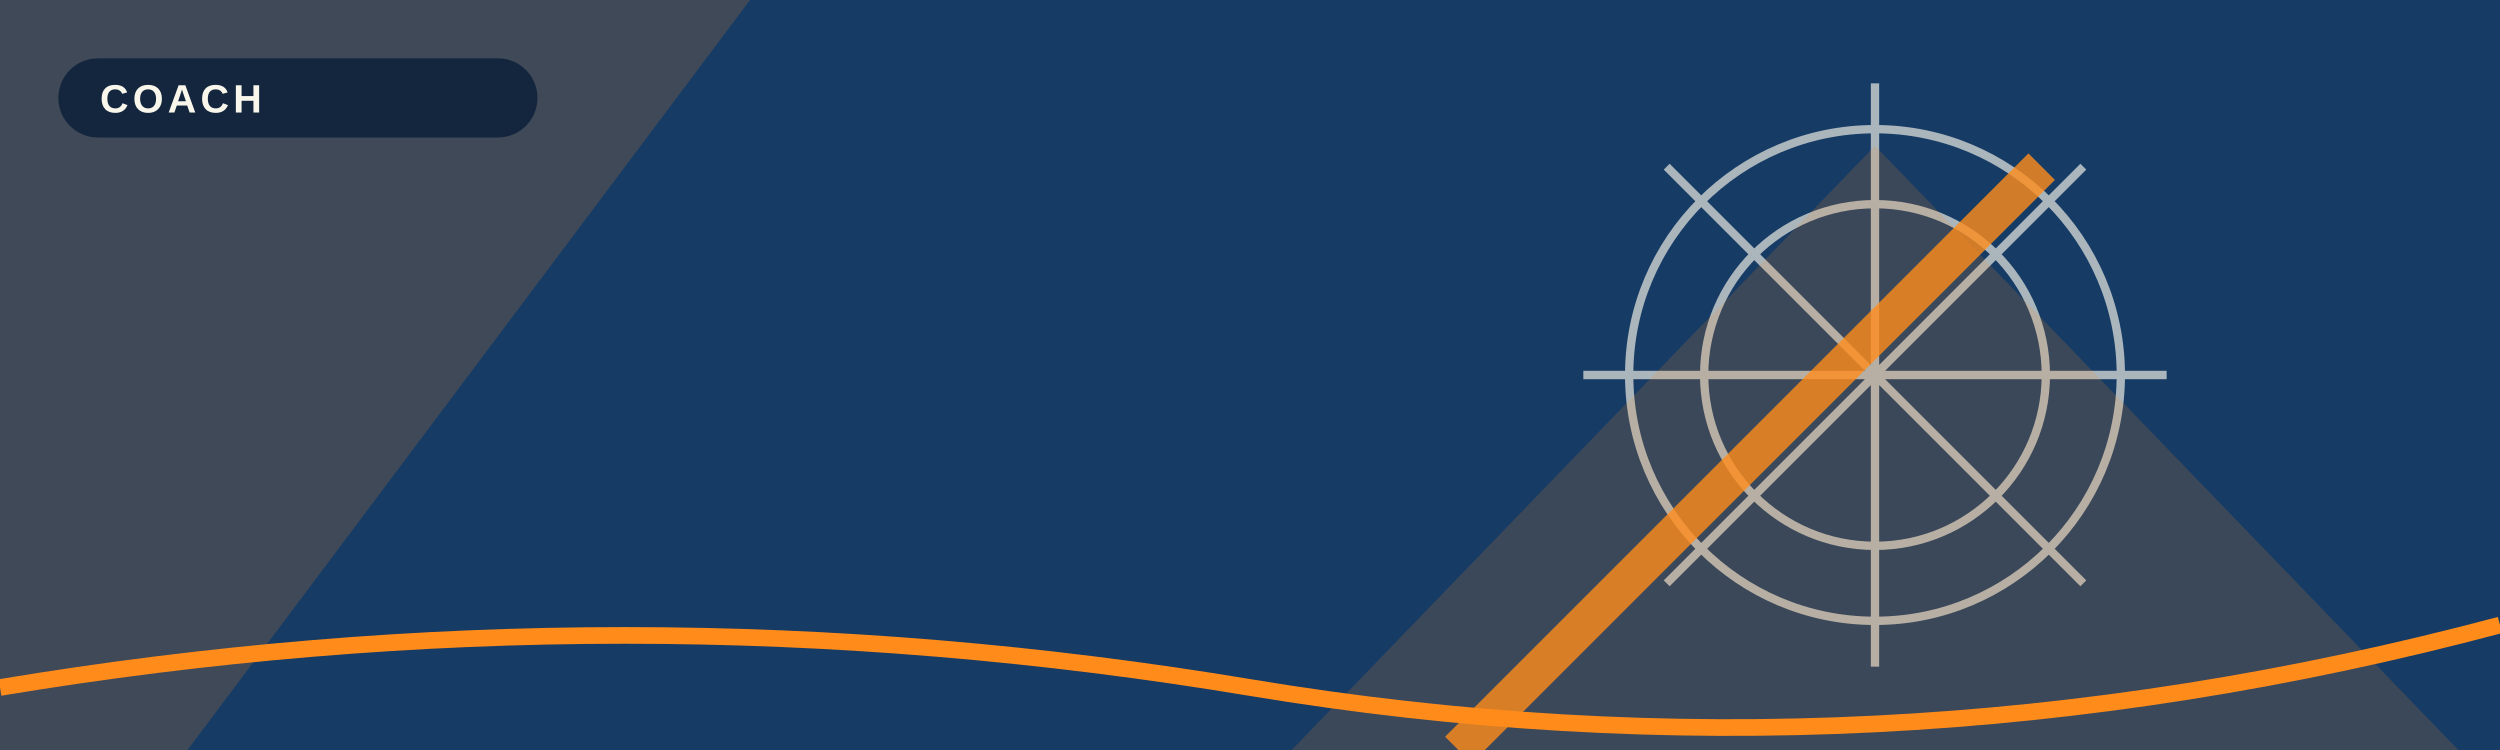
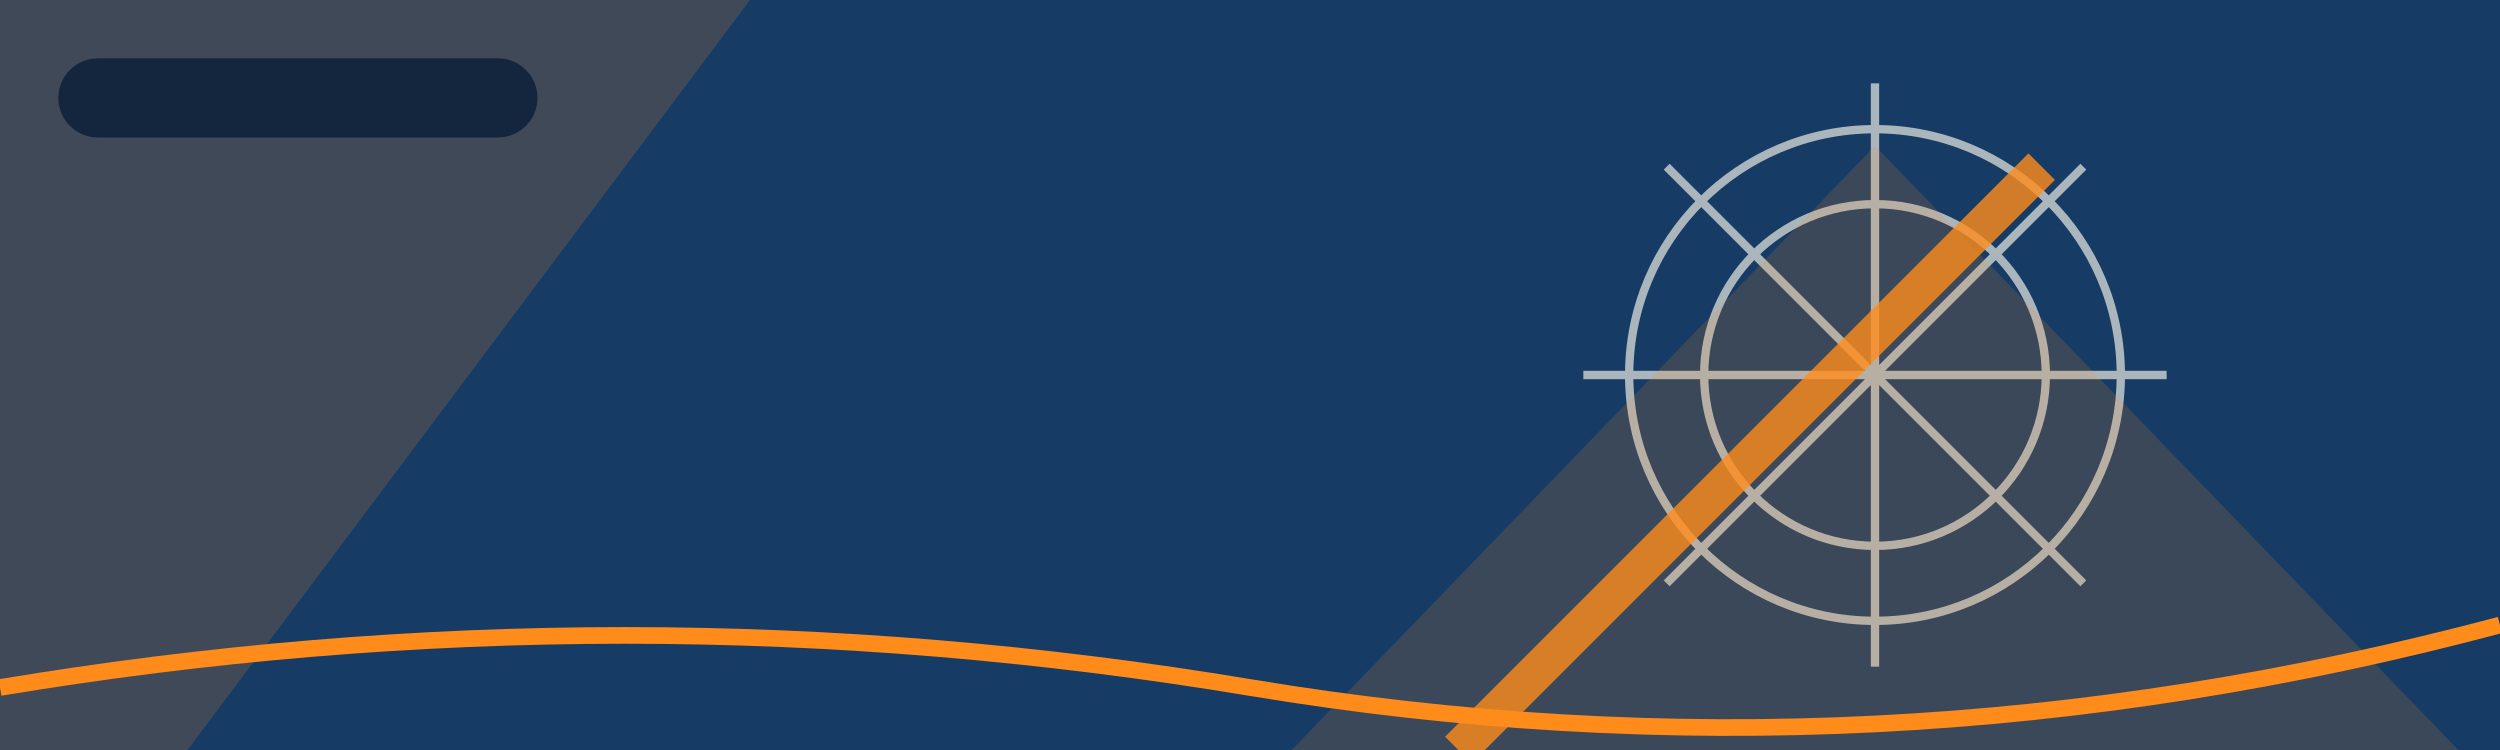
<svg xmlns="http://www.w3.org/2000/svg" viewBox="0 0 1200 360" role="img" aria-labelledby="title desc">
  <rect width="1200" height="360" fill="#163B65" />
  <path d="M0 0h360L90 360H0Z" fill="#FF8C1A" opacity=".18" />
  <g fill="none" stroke="#F9F7EB" stroke-width="4" opacity=".65">
    <circle cx="900" cy="180" r="118" />
    <circle cx="900" cy="180" r="82" />
    <path d="M760 180h280M900 40v280M800 80l200 200M1000 80 800 280" />
  </g>
  <path d="M620 360 900 70l280 290" fill="#FF8C1A" opacity=".16" />
  <path d="M700 360 980 80" stroke="#FF8C1A" stroke-width="18" opacity=".8" />
  <rect x="28" y="28" width="230" height="38" rx="19" fill="#061B35" opacity=".75" />
-   <text x="48" y="54" font-family="Arial,sans-serif" font-size="19" font-weight="700" letter-spacing="2" fill="#F9F7EB">COACH</text>
  <path d="M0 330Q300 280 600 330T1200 300" stroke="#FF8C1A" stroke-width="8" fill="none" />
</svg>
